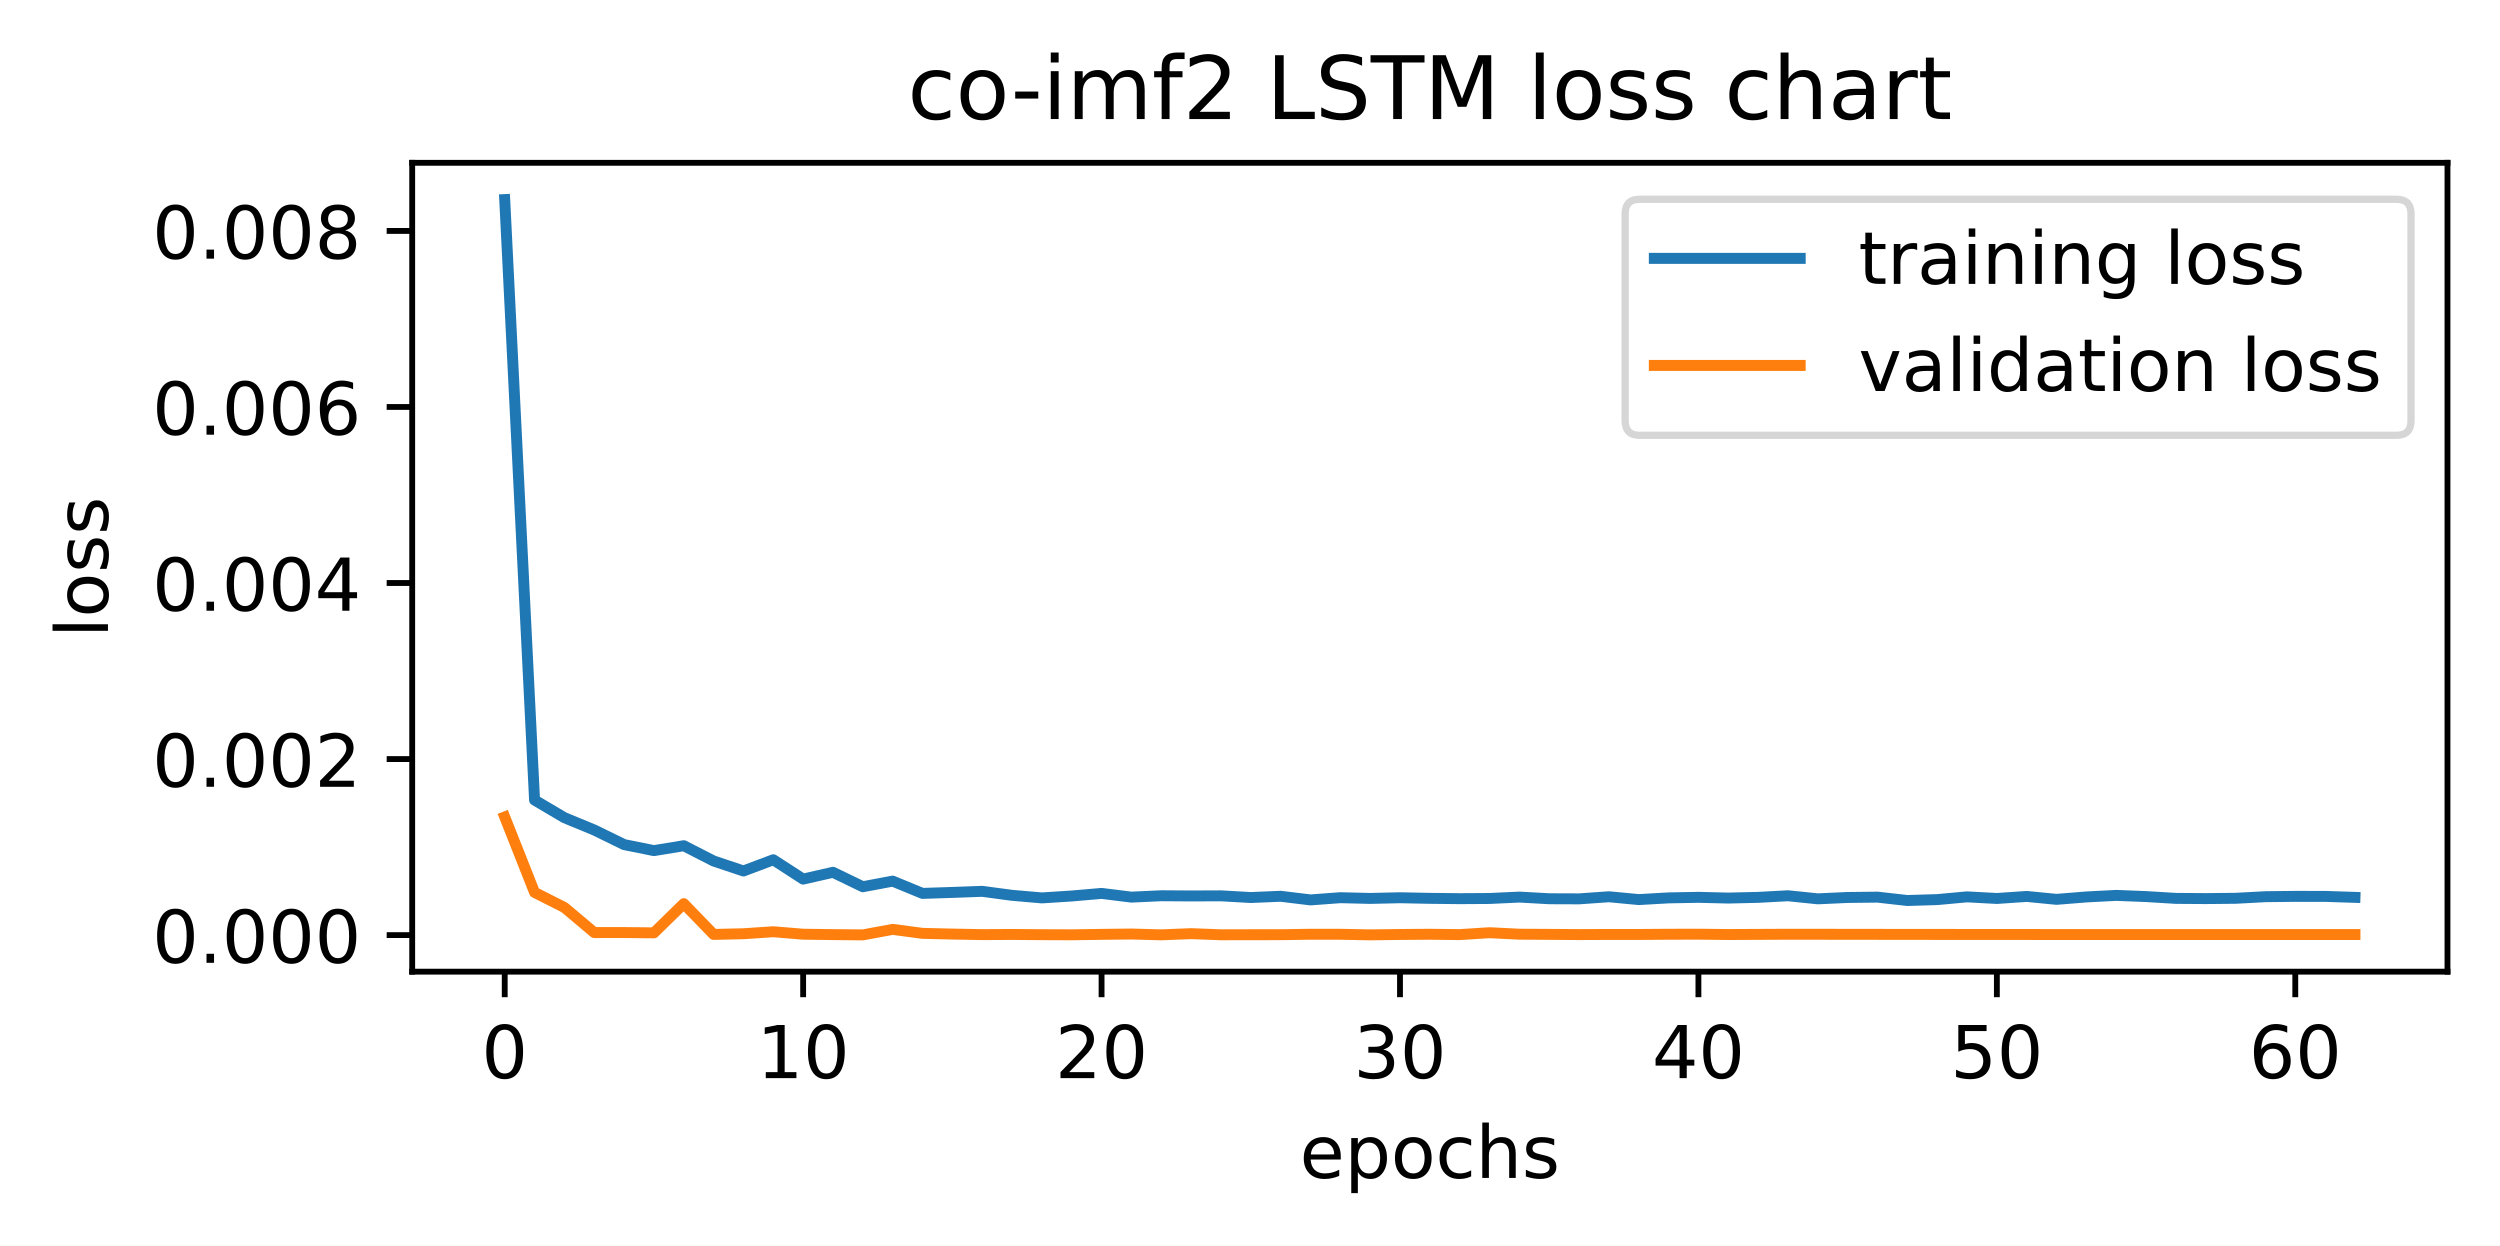
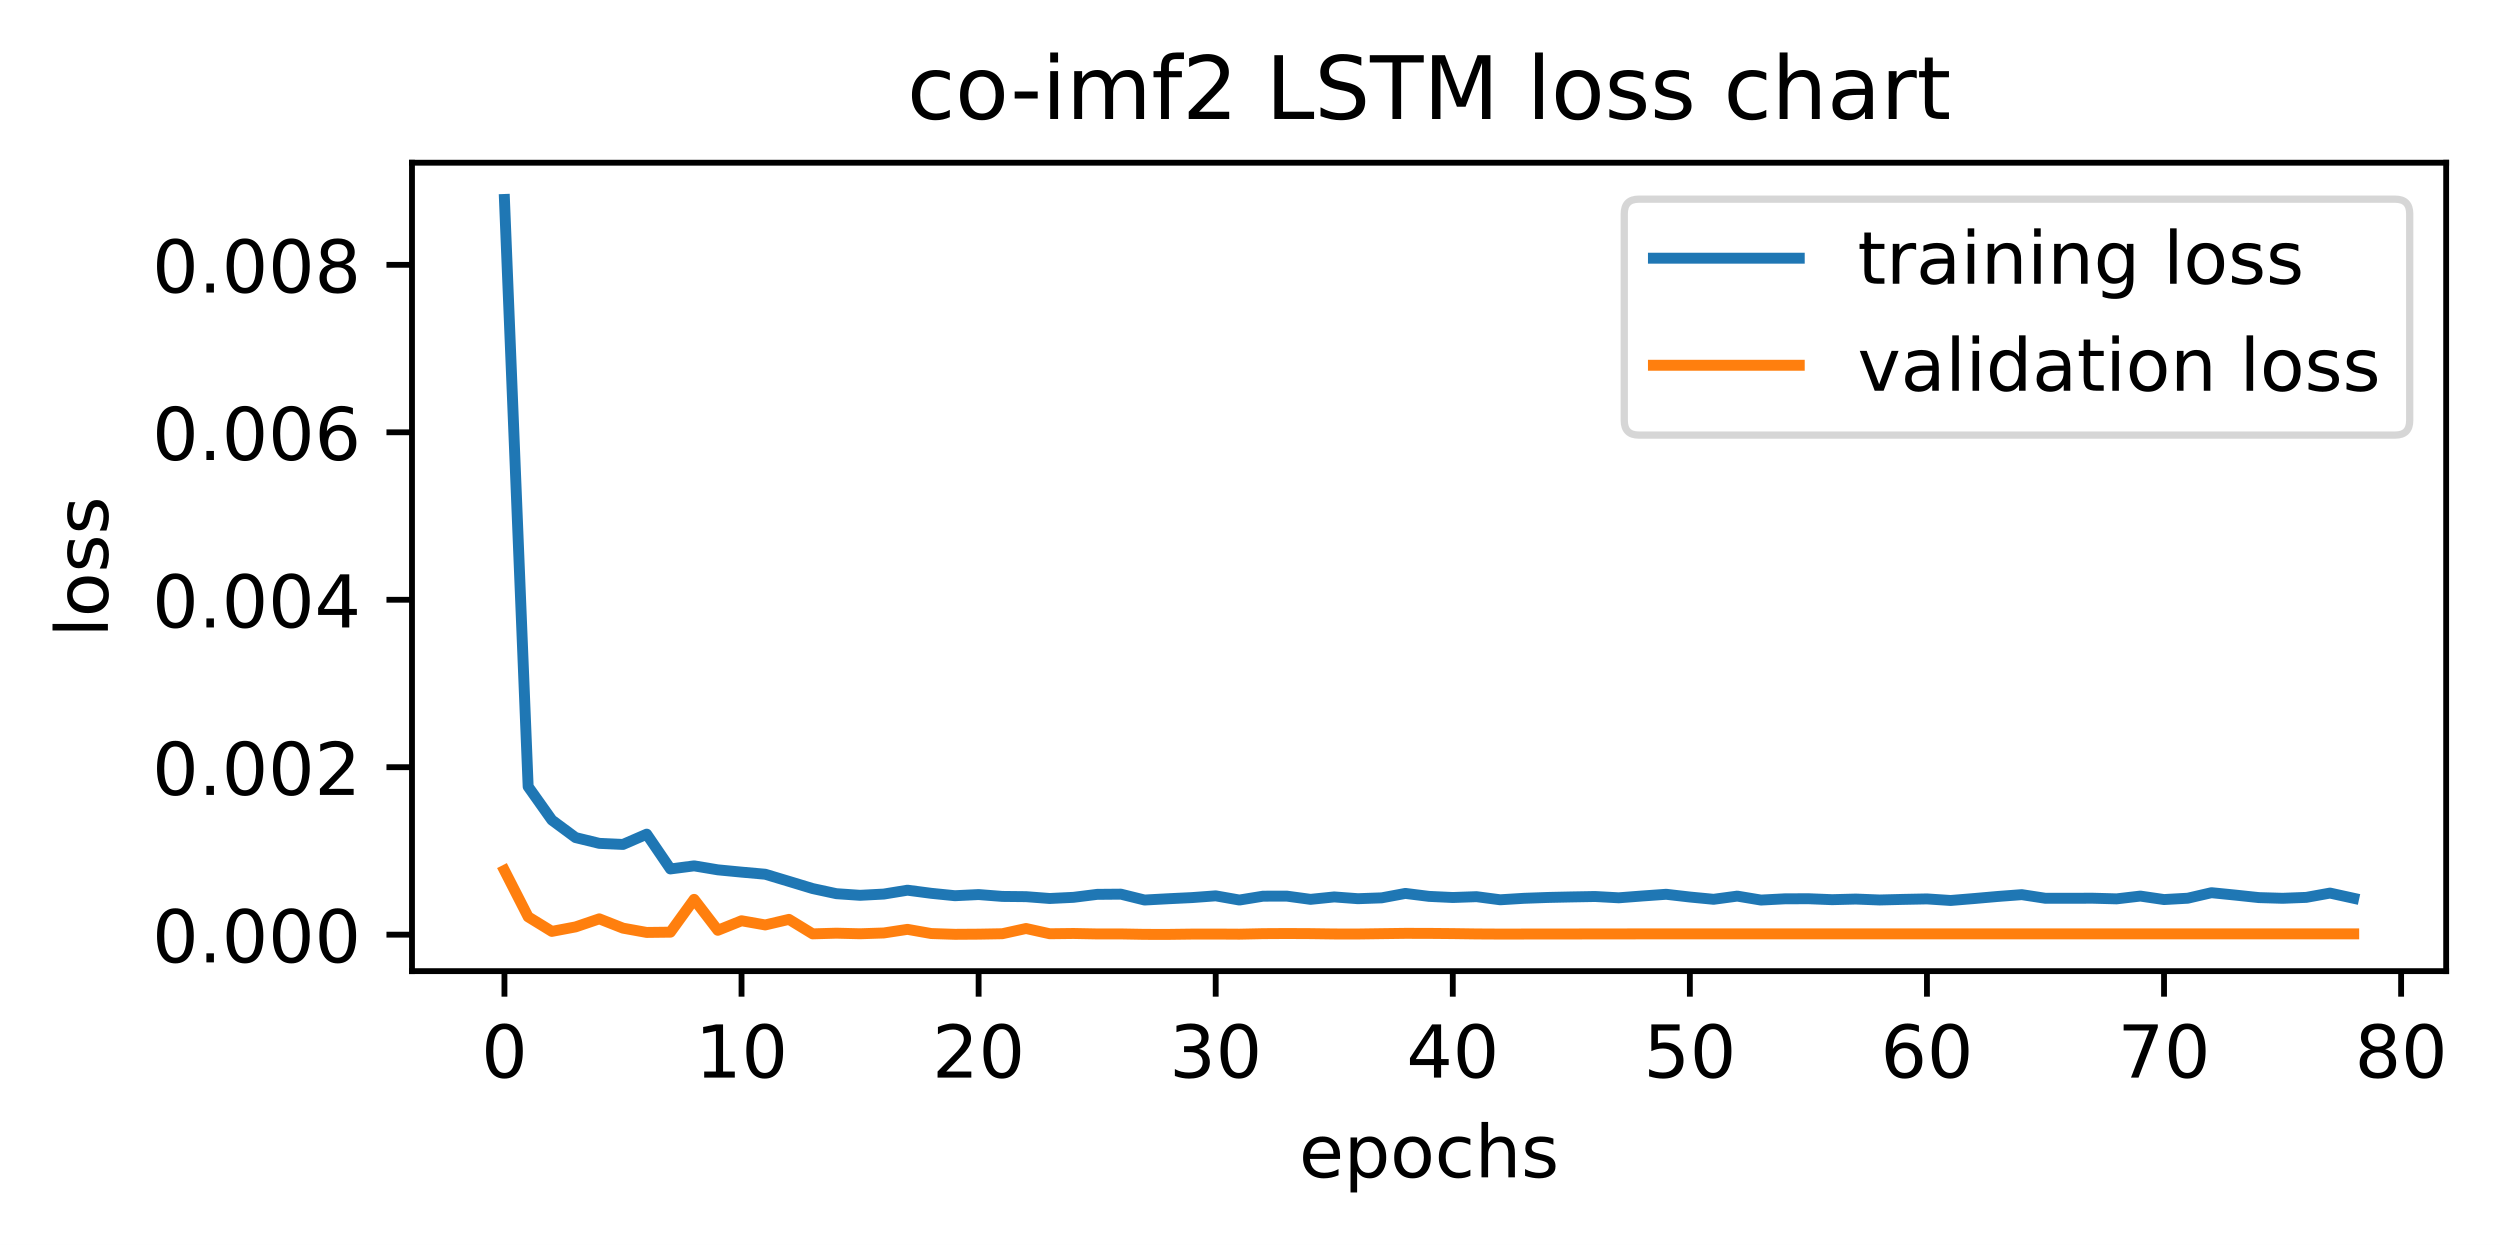
- <svg xmlns="http://www.w3.org/2000/svg" xmlns:xlink="http://www.w3.org/1999/xlink" width="342.706pt" height="170.754pt" viewBox="0 0 342.706 170.754" version="1.1">
+ <svg xmlns="http://www.w3.org/2000/svg" xmlns:xlink="http://www.w3.org/1999/xlink" width="342.89pt" height="170.754pt" viewBox="0 0 342.89 170.754" version="1.1">
  <defs>
    <style type="text/css">*{stroke-linejoin: round; stroke-linecap: butt}</style>
  </defs>
  <g id="figure_1">
    <g id="patch_1">
-       <path d="M -0 170.754  L 342.706 170.754  L 342.706 0  L -0 0  z " style="fill: #ffffff" />
+       <path d="M -0 170.754  L 342.89 170.754  L 342.89 0  L -0 0  z " style="fill: #ffffff" />
    </g>
    <g id="axes_1">
      <g id="patch_2">
        <path d="M 56.506 133.198  L 335.506 133.198  L 335.506 22.318  L 56.506 22.318  z " style="fill: #ffffff" />
      </g>
      <g id="matplotlib.axis_1">
        <g id="xtick_1">
          <g id="line2d_1">
            <defs>
-               <path id="mf4fc5c7295" d="M 0 0  L 0 3.5  " style="stroke: #000000; stroke-width: 0.8" />
-             </defs>
-             <g>
-               <use xlink:href="#mf4fc5c7295" x="69.188" y="133.198" style="stroke: #000000; stroke-width: 0.8" />
+               <path id="m6229f52187" d="M 0 0  L 0 3.5  " style="stroke: #000000; stroke-width: 0.8" />
+             </defs>
+             <g>
+               <use xlink:href="#m6229f52187" x="69.188" y="133.198" style="stroke: #000000; stroke-width: 0.8" />
            </g>
          </g>
          <g id="text_1">
            <g transform="translate(66.00682 147.7966) scale(0.1 -0.1)">
              <defs>
                <path id="DejaVuSans-30" d="M 2034 4250  Q 1547 4250 1301 3770  Q 1056 3291 1056 2328  Q 1056 1369 1301 889  Q 1547 409 2034 409  Q 2525 409 2770 889  Q 3016 1369 3016 2328  Q 3016 3291 2770 3770  Q 2525 4250 2034 4250  z M 2034 4750  Q 2819 4750 3233 4129  Q 3647 3509 3647 2328  Q 3647 1150 3233 529  Q 2819 -91 2034 -91  Q 1250 -91 836 529  Q 422 1150 422 2328  Q 422 3509 836 4129  Q 1250 4750 2034 4750  z " transform="scale(0.015625)" />
              </defs>
              <use xlink:href="#DejaVuSans-30" />
            </g>
          </g>
        </g>
        <g id="xtick_2">
          <g id="line2d_2">
            <g>
-               <use xlink:href="#mf4fc5c7295" x="110.097" y="133.198" style="stroke: #000000; stroke-width: 0.8" />
+               <use xlink:href="#m6229f52187" x="101.706" y="133.198" style="stroke: #000000; stroke-width: 0.8" />
            </g>
          </g>
          <g id="text_2">
-             <g transform="translate(103.7347 147.7966) scale(0.1 -0.1)">
+             <g transform="translate(95.34305 147.7966) scale(0.1 -0.1)">
              <defs>
                <path id="DejaVuSans-31" d="M 794 531  L 1825 531  L 1825 4091  L 703 3866  L 703 4441  L 1819 4666  L 2450 4666  L 2450 531  L 3481 531  L 3481 0  L 794 0  L 794 531  z " transform="scale(0.015625)" />
              </defs>
              <use xlink:href="#DejaVuSans-31" />
              <use xlink:href="#DejaVuSans-30" x="63.623" />
            </g>
          </g>
        </g>
        <g id="xtick_3">
          <g id="line2d_3">
            <g>
-               <use xlink:href="#mf4fc5c7295" x="151.006" y="133.198" style="stroke: #000000; stroke-width: 0.8" />
+               <use xlink:href="#m6229f52187" x="134.223" y="133.198" style="stroke: #000000; stroke-width: 0.8" />
            </g>
          </g>
          <g id="text_3">
-             <g transform="translate(144.6438 147.7966) scale(0.1 -0.1)">
+             <g transform="translate(127.8605 147.7966) scale(0.1 -0.1)">
              <defs>
                <path id="DejaVuSans-32" d="M 1228 531  L 3431 531  L 3431 0  L 469 0  L 469 531  Q 828 903 1448 1529  Q 2069 2156 2228 2338  Q 2531 2678 2651 2914  Q 2772 3150 2772 3378  Q 2772 3750 2511 3984  Q 2250 4219 1831 4219  Q 1534 4219 1204 4116  Q 875 4013 500 3803  L 500 4441  Q 881 4594 1212 4672  Q 1544 4750 1819 4750  Q 2544 4750 2975 4387  Q 3406 4025 3406 3419  Q 3406 3131 3298 2873  Q 3191 2616 2906 2266  Q 2828 2175 2409 1742  Q 1991 1309 1228 531  z " transform="scale(0.015625)" />
              </defs>
              <use xlink:href="#DejaVuSans-32" />
              <use xlink:href="#DejaVuSans-30" x="63.623" />
            </g>
          </g>
        </g>
        <g id="xtick_4">
          <g id="line2d_4">
            <g>
-               <use xlink:href="#mf4fc5c7295" x="191.915" y="133.198" style="stroke: #000000; stroke-width: 0.8" />
+               <use xlink:href="#m6229f52187" x="166.741" y="133.198" style="stroke: #000000; stroke-width: 0.8" />
            </g>
          </g>
          <g id="text_4">
-             <g transform="translate(185.5528 147.7966) scale(0.1 -0.1)">
+             <g transform="translate(160.378 147.7966) scale(0.1 -0.1)">
              <defs>
                <path id="DejaVuSans-33" d="M 2597 2516  Q 3050 2419 3304 2112  Q 3559 1806 3559 1356  Q 3559 666 3084 287  Q 2609 -91 1734 -91  Q 1441 -91 1130 -33  Q 819 25 488 141  L 488 750  Q 750 597 1062 519  Q 1375 441 1716 441  Q 2309 441 2620 675  Q 2931 909 2931 1356  Q 2931 1769 2642 2001  Q 2353 2234 1838 2234  L 1294 2234  L 1294 2753  L 1863 2753  Q 2328 2753 2575 2939  Q 2822 3125 2822 3475  Q 2822 3834 2567 4026  Q 2313 4219 1838 4219  Q 1578 4219 1281 4162  Q 984 4106 628 3988  L 628 4550  Q 988 4650 1302 4700  Q 1616 4750 1894 4750  Q 2613 4750 3031 4423  Q 3450 4097 3450 3541  Q 3450 3153 3228 2886  Q 3006 2619 2597 2516  z " transform="scale(0.015625)" />
              </defs>
              <use xlink:href="#DejaVuSans-33" />
              <use xlink:href="#DejaVuSans-30" x="63.623" />
            </g>
          </g>
        </g>
        <g id="xtick_5">
          <g id="line2d_5">
            <g>
-               <use xlink:href="#mf4fc5c7295" x="232.824" y="133.198" style="stroke: #000000; stroke-width: 0.8" />
+               <use xlink:href="#m6229f52187" x="199.258" y="133.198" style="stroke: #000000; stroke-width: 0.8" />
            </g>
          </g>
          <g id="text_5">
-             <g transform="translate(226.4619 147.7966) scale(0.1 -0.1)">
+             <g transform="translate(192.8955 147.7966) scale(0.1 -0.1)">
              <defs>
                <path id="DejaVuSans-34" d="M 2419 4116  L 825 1625  L 2419 1625  L 2419 4116  z M 2253 4666  L 3047 4666  L 3047 1625  L 3713 1625  L 3713 1100  L 3047 1100  L 3047 0  L 2419 0  L 2419 1100  L 313 1100  L 313 1709  L 2253 4666  z " transform="scale(0.015625)" />
              </defs>
              <use xlink:href="#DejaVuSans-34" />
              <use xlink:href="#DejaVuSans-30" x="63.623" />
            </g>
          </g>
        </g>
        <g id="xtick_6">
          <g id="line2d_6">
            <g>
-               <use xlink:href="#mf4fc5c7295" x="273.734" y="133.198" style="stroke: #000000; stroke-width: 0.8" />
+               <use xlink:href="#m6229f52187" x="231.775" y="133.198" style="stroke: #000000; stroke-width: 0.8" />
            </g>
          </g>
          <g id="text_6">
-             <g transform="translate(267.371 147.7966) scale(0.1 -0.1)">
+             <g transform="translate(225.413 147.7966) scale(0.1 -0.1)">
              <defs>
                <path id="DejaVuSans-35" d="M 691 4666  L 3169 4666  L 3169 4134  L 1269 4134  L 1269 2991  Q 1406 3038 1543 3061  Q 1681 3084 1819 3084  Q 2600 3084 3056 2656  Q 3513 2228 3513 1497  Q 3513 744 3044 326  Q 2575 -91 1722 -91  Q 1428 -91 1123 -41  Q 819 9 494 109  L 494 744  Q 775 591 1075 516  Q 1375 441 1709 441  Q 2250 441 2565 725  Q 2881 1009 2881 1497  Q 2881 1984 2565 2268  Q 2250 2553 1709 2553  Q 1456 2553 1204 2497  Q 953 2441 691 2322  L 691 4666  z " transform="scale(0.015625)" />
              </defs>
              <use xlink:href="#DejaVuSans-35" />
              <use xlink:href="#DejaVuSans-30" x="63.623" />
            </g>
          </g>
        </g>
        <g id="xtick_7">
          <g id="line2d_7">
            <g>
-               <use xlink:href="#mf4fc5c7295" x="314.643" y="133.198" style="stroke: #000000; stroke-width: 0.8" />
+               <use xlink:href="#m6229f52187" x="264.293" y="133.198" style="stroke: #000000; stroke-width: 0.8" />
            </g>
          </g>
          <g id="text_7">
-             <g transform="translate(308.2801 147.7966) scale(0.1 -0.1)">
+             <g transform="translate(257.9305 147.7966) scale(0.1 -0.1)">
              <defs>
                <path id="DejaVuSans-36" d="M 2113 2584  Q 1688 2584 1439 2293  Q 1191 2003 1191 1497  Q 1191 994 1439 701  Q 1688 409 2113 409  Q 2538 409 2786 701  Q 3034 994 3034 1497  Q 3034 2003 2786 2293  Q 2538 2584 2113 2584  z M 3366 4563  L 3366 3988  Q 3128 4100 2886 4159  Q 2644 4219 2406 4219  Q 1781 4219 1451 3797  Q 1122 3375 1075 2522  Q 1259 2794 1537 2939  Q 1816 3084 2150 3084  Q 2853 3084 3261 2657  Q 3669 2231 3669 1497  Q 3669 778 3244 343  Q 2819 -91 2113 -91  Q 1303 -91 875 529  Q 447 1150 447 2328  Q 447 3434 972 4092  Q 1497 4750 2381 4750  Q 2619 4750 2861 4703  Q 3103 4656 3366 4563  z " transform="scale(0.015625)" />
              </defs>
              <use xlink:href="#DejaVuSans-36" />
              <use xlink:href="#DejaVuSans-30" x="63.623" />
            </g>
          </g>
        </g>
-         <g id="text_8">
+         <g id="xtick_8">
+           <g id="line2d_8">
+             <g>
+               <use xlink:href="#m6229f52187" x="296.81" y="133.198" style="stroke: #000000; stroke-width: 0.8" />
+             </g>
+           </g>
+           <g id="text_8">
+             <g transform="translate(290.4479 147.7966) scale(0.1 -0.1)">
+               <defs>
+                 <path id="DejaVuSans-37" d="M 525 4666  L 3525 4666  L 3525 4397  L 1831 0  L 1172 0  L 2766 4134  L 525 4134  L 525 4666  z " transform="scale(0.015625)" />
+               </defs>
+               <use xlink:href="#DejaVuSans-37" />
+               <use xlink:href="#DejaVuSans-30" x="63.623" />
+             </g>
+           </g>
+         </g>
+         <g id="xtick_9">
+           <g id="line2d_9">
+             <g>
+               <use xlink:href="#m6229f52187" x="329.328" y="133.198" style="stroke: #000000; stroke-width: 0.8" />
+             </g>
+           </g>
+           <g id="text_9">
+             <g transform="translate(322.9654 147.7966) scale(0.1 -0.1)">
+               <defs>
+                 <path id="DejaVuSans-38" d="M 2034 2216  Q 1584 2216 1326 1975  Q 1069 1734 1069 1313  Q 1069 891 1326 650  Q 1584 409 2034 409  Q 2484 409 2743 651  Q 3003 894 3003 1313  Q 3003 1734 2745 1975  Q 2488 2216 2034 2216  z M 1403 2484  Q 997 2584 770 2862  Q 544 3141 544 3541  Q 544 4100 942 4425  Q 1341 4750 2034 4750  Q 2731 4750 3128 4425  Q 3525 4100 3525 3541  Q 3525 3141 3298 2862  Q 3072 2584 2669 2484  Q 3125 2378 3379 2068  Q 3634 1759 3634 1313  Q 3634 634 3220 271  Q 2806 -91 2034 -91  Q 1263 -91 848 271  Q 434 634 434 1313  Q 434 1759 690 2068  Q 947 2378 1403 2484  z M 1172 3481  Q 1172 3119 1398 2916  Q 1625 2713 2034 2713  Q 2441 2713 2670 2916  Q 2900 3119 2900 3481  Q 2900 3844 2670 4047  Q 2441 4250 2034 4250  Q 1625 4250 1398 4047  Q 1172 3844 1172 3481  z " transform="scale(0.015625)" />
+               </defs>
+               <use xlink:href="#DejaVuSans-38" />
+               <use xlink:href="#DejaVuSans-30" x="63.623" />
+             </g>
+           </g>
+         </g>
+         <g id="text_10">
          <g transform="translate(178.1734 161.4747) scale(0.1 -0.1)">
            <defs>
              <path id="DejaVuSans-65" d="M 3597 1894  L 3597 1613  L 953 1613  Q 991 1019 1311 708  Q 1631 397 2203 397  Q 2534 397 2845 478  Q 3156 559 3463 722  L 3463 178  Q 3153 47 2828 -22  Q 2503 -91 2169 -91  Q 1331 -91 842 396  Q 353 884 353 1716  Q 353 2575 817 3079  Q 1281 3584 2069 3584  Q 2775 3584 3186 3129  Q 3597 2675 3597 1894  z M 3022 2063  Q 3016 2534 2758 2815  Q 2500 3097 2075 3097  Q 1594 3097 1305 2825  Q 1016 2553 972 2059  L 3022 2063  z " transform="scale(0.015625)" />
              <path id="DejaVuSans-70" d="M 1159 525  L 1159 -1331  L 581 -1331  L 581 3500  L 1159 3500  L 1159 2969  Q 1341 3281 1617 3432  Q 1894 3584 2278 3584  Q 2916 3584 3314 3078  Q 3713 2572 3713 1747  Q 3713 922 3314 415  Q 2916 -91 2278 -91  Q 1894 -91 1617 61  Q 1341 213 1159 525  z M 3116 1747  Q 3116 2381 2855 2742  Q 2594 3103 2138 3103  Q 1681 3103 1420 2742  Q 1159 2381 1159 1747  Q 1159 1113 1420 752  Q 1681 391 2138 391  Q 2594 391 2855 752  Q 3116 1113 3116 1747  z " transform="scale(0.015625)" />
              <path id="DejaVuSans-6f" d="M 1959 3097  Q 1497 3097 1228 2736  Q 959 2375 959 1747  Q 959 1119 1226 758  Q 1494 397 1959 397  Q 2419 397 2687 759  Q 2956 1122 2956 1747  Q 2956 2369 2687 2733  Q 2419 3097 1959 3097  z M 1959 3584  Q 2709 3584 3137 3096  Q 3566 2609 3566 1747  Q 3566 888 3137 398  Q 2709 -91 1959 -91  Q 1206 -91 779 398  Q 353 888 353 1747  Q 353 2609 779 3096  Q 1206 3584 1959 3584  z " transform="scale(0.015625)" />
              <path id="DejaVuSans-63" d="M 3122 3366  L 3122 2828  Q 2878 2963 2633 3030  Q 2388 3097 2138 3097  Q 1578 3097 1268 2742  Q 959 2388 959 1747  Q 959 1106 1268 751  Q 1578 397 2138 397  Q 2388 397 2633 464  Q 2878 531 3122 666  L 3122 134  Q 2881 22 2623 -34  Q 2366 -91 2075 -91  Q 1284 -91 818 406  Q 353 903 353 1747  Q 353 2603 823 3093  Q 1294 3584 2113 3584  Q 2378 3584 2631 3529  Q 2884 3475 3122 3366  z " transform="scale(0.015625)" />
              <path id="DejaVuSans-68" d="M 3513 2113  L 3513 0  L 2938 0  L 2938 2094  Q 2938 2591 2744 2837  Q 2550 3084 2163 3084  Q 1697 3084 1428 2787  Q 1159 2491 1159 1978  L 1159 0  L 581 0  L 581 4863  L 1159 4863  L 1159 2956  Q 1366 3272 1645 3428  Q 1925 3584 2291 3584  Q 2894 3584 3203 3211  Q 3513 2838 3513 2113  z " transform="scale(0.015625)" />
              <path id="DejaVuSans-73" d="M 2834 3397  L 2834 2853  Q 2591 2978 2328 3040  Q 2066 3103 1784 3103  Q 1356 3103 1142 2972  Q 928 2841 928 2578  Q 928 2378 1081 2264  Q 1234 2150 1697 2047  L 1894 2003  Q 2506 1872 2764 1633  Q 3022 1394 3022 966  Q 3022 478 2636 193  Q 2250 -91 1575 -91  Q 1294 -91 989 -36  Q 684 19 347 128  L 347 722  Q 666 556 975 473  Q 1284 391 1588 391  Q 1994 391 2212 530  Q 2431 669 2431 922  Q 2431 1156 2273 1281  Q 2116 1406 1581 1522  L 1381 1569  Q 847 1681 609 1914  Q 372 2147 372 2553  Q 372 3047 722 3315  Q 1072 3584 1716 3584  Q 2034 3584 2315 3537  Q 2597 3491 2834 3397  z " transform="scale(0.015625)" />
            </defs>
            <use xlink:href="#DejaVuSans-65" />
            <use xlink:href="#DejaVuSans-70" x="61.523" />
            <use xlink:href="#DejaVuSans-6f" x="125" />
            <use xlink:href="#DejaVuSans-63" x="186.182" />
            <use xlink:href="#DejaVuSans-68" x="241.162" />
            <use xlink:href="#DejaVuSans-73" x="304.541" />
          </g>
        </g>
      </g>
      <g id="matplotlib.axis_2">
        <g id="ytick_1">
-           <g id="line2d_8">
-             <defs>
-               <path id="m7999782761" d="M 0 0  L -3.5 0  " style="stroke: #000000; stroke-width: 0.8" />
-             </defs>
-             <g>
-               <use xlink:href="#m7999782761" x="56.506" y="128.185" style="stroke: #000000; stroke-width: 0.8" />
-             </g>
-           </g>
-           <g id="text_9">
-             <g transform="translate(20.87813 131.9844) scale(0.1 -0.1)">
+           <g id="line2d_10">
+             <defs>
+               <path id="mef731450a2" d="M 0 0  L -3.5 0  " style="stroke: #000000; stroke-width: 0.8" />
+             </defs>
+             <g>
+               <use xlink:href="#mef731450a2" x="56.506" y="128.196" style="stroke: #000000; stroke-width: 0.8" />
+             </g>
+           </g>
+           <g id="text_11">
+             <g transform="translate(20.87813 131.9953) scale(0.1 -0.1)">
              <defs>
                <path id="DejaVuSans-2e" d="M 684 794  L 1344 794  L 1344 0  L 684 0  L 684 794  z " transform="scale(0.015625)" />
              </defs>
              <use xlink:href="#DejaVuSans-30" />
              <use xlink:href="#DejaVuSans-2e" x="63.623" />
              <use xlink:href="#DejaVuSans-30" x="95.41" />
              <use xlink:href="#DejaVuSans-30" x="159.033" />
              <use xlink:href="#DejaVuSans-30" x="222.656" />
            </g>
          </g>
        </g>
        <g id="ytick_2">
-           <g id="line2d_9">
-             <g>
-               <use xlink:href="#m7999782761" x="56.506" y="104.053" style="stroke: #000000; stroke-width: 0.8" />
-             </g>
-           </g>
-           <g id="text_10">
-             <g transform="translate(20.87813 107.8524) scale(0.1 -0.1)">
+           <g id="line2d_11">
+             <g>
+               <use xlink:href="#mef731450a2" x="56.506" y="105.228" style="stroke: #000000; stroke-width: 0.8" />
+             </g>
+           </g>
+           <g id="text_12">
+             <g transform="translate(20.87813 109.0275) scale(0.1 -0.1)">
              <use xlink:href="#DejaVuSans-30" />
              <use xlink:href="#DejaVuSans-2e" x="63.623" />
              <use xlink:href="#DejaVuSans-30" x="95.41" />
              <use xlink:href="#DejaVuSans-30" x="159.033" />
              <use xlink:href="#DejaVuSans-32" x="222.656" />
            </g>
          </g>
        </g>
        <g id="ytick_3">
-           <g id="line2d_10">
-             <g>
-               <use xlink:href="#m7999782761" x="56.506" y="79.921" style="stroke: #000000; stroke-width: 0.8" />
-             </g>
-           </g>
-           <g id="text_11">
-             <g transform="translate(20.87813 83.72047) scale(0.1 -0.1)">
+           <g id="line2d_12">
+             <g>
+               <use xlink:href="#mef731450a2" x="56.506" y="82.26" style="stroke: #000000; stroke-width: 0.8" />
+             </g>
+           </g>
+           <g id="text_13">
+             <g transform="translate(20.87813 86.05972) scale(0.1 -0.1)">
              <use xlink:href="#DejaVuSans-30" />
              <use xlink:href="#DejaVuSans-2e" x="63.623" />
              <use xlink:href="#DejaVuSans-30" x="95.41" />
              <use xlink:href="#DejaVuSans-30" x="159.033" />
              <use xlink:href="#DejaVuSans-34" x="222.656" />
            </g>
          </g>
        </g>
        <g id="ytick_4">
-           <g id="line2d_11">
-             <g>
-               <use xlink:href="#m7999782761" x="56.506" y="55.789" style="stroke: #000000; stroke-width: 0.8" />
-             </g>
-           </g>
-           <g id="text_12">
-             <g transform="translate(20.87813 59.58849) scale(0.1 -0.1)">
+           <g id="line2d_13">
+             <g>
+               <use xlink:href="#mef731450a2" x="56.506" y="59.293" style="stroke: #000000; stroke-width: 0.8" />
+             </g>
+           </g>
+           <g id="text_14">
+             <g transform="translate(20.87813 63.09194) scale(0.1 -0.1)">
              <use xlink:href="#DejaVuSans-30" />
              <use xlink:href="#DejaVuSans-2e" x="63.623" />
              <use xlink:href="#DejaVuSans-30" x="95.41" />
              <use xlink:href="#DejaVuSans-30" x="159.033" />
              <use xlink:href="#DejaVuSans-36" x="222.656" />
            </g>
          </g>
        </g>
        <g id="ytick_5">
-           <g id="line2d_12">
-             <g>
-               <use xlink:href="#m7999782761" x="56.506" y="31.657" style="stroke: #000000; stroke-width: 0.8" />
-             </g>
-           </g>
-           <g id="text_13">
-             <g transform="translate(20.87813 35.45651) scale(0.1 -0.1)">
-               <defs>
-                 <path id="DejaVuSans-38" d="M 2034 2216  Q 1584 2216 1326 1975  Q 1069 1734 1069 1313  Q 1069 891 1326 650  Q 1584 409 2034 409  Q 2484 409 2743 651  Q 3003 894 3003 1313  Q 3003 1734 2745 1975  Q 2488 2216 2034 2216  z M 1403 2484  Q 997 2584 770 2862  Q 544 3141 544 3541  Q 544 4100 942 4425  Q 1341 4750 2034 4750  Q 2731 4750 3128 4425  Q 3525 4100 3525 3541  Q 3525 3141 3298 2862  Q 3072 2584 2669 2484  Q 3125 2378 3379 2068  Q 3634 1759 3634 1313  Q 3634 634 3220 271  Q 2806 -91 2034 -91  Q 1263 -91 848 271  Q 434 634 434 1313  Q 434 1759 690 2068  Q 947 2378 1403 2484  z M 1172 3481  Q 1172 3119 1398 2916  Q 1625 2713 2034 2713  Q 2441 2713 2670 2916  Q 2900 3119 2900 3481  Q 2900 3844 2670 4047  Q 2441 4250 2034 4250  Q 1625 4250 1398 4047  Q 1172 3844 1172 3481  z " transform="scale(0.015625)" />
-               </defs>
+           <g id="line2d_14">
+             <g>
+               <use xlink:href="#mef731450a2" x="56.506" y="36.325" style="stroke: #000000; stroke-width: 0.8" />
+             </g>
+           </g>
+           <g id="text_15">
+             <g transform="translate(20.87813 40.12416) scale(0.1 -0.1)">
              <use xlink:href="#DejaVuSans-30" />
              <use xlink:href="#DejaVuSans-2e" x="63.623" />
              <use xlink:href="#DejaVuSans-30" x="95.41" />
              <use xlink:href="#DejaVuSans-30" x="159.033" />
              <use xlink:href="#DejaVuSans-38" x="222.656" />
            </g>
          </g>
        </g>
-         <g id="text_14">
+         <g id="text_16">
          <g transform="translate(14.79844 87.41594) rotate(-90) scale(0.1 -0.1)">
            <defs>
              <path id="DejaVuSans-6c" d="M 603 4863  L 1178 4863  L 1178 0  L 603 0  L 603 4863  z " transform="scale(0.015625)" />
            </defs>
            <use xlink:href="#DejaVuSans-6c" />
            <use xlink:href="#DejaVuSans-6f" x="27.783" />
            <use xlink:href="#DejaVuSans-73" x="88.965" />
            <use xlink:href="#DejaVuSans-73" x="141.064" />
          </g>
        </g>
      </g>
-       <g id="line2d_13">
-         <path d="M 69.188 27.358  L 73.279 109.673  L 77.37 112.092  L 81.461 113.778  L 85.552 115.779  L 89.643 116.604  L 93.734 115.933  L 97.824 118.027  L 101.915 119.396  L 106.006 117.858  L 110.097 120.509  L 114.188 119.576  L 118.279 121.556  L 122.37 120.786  L 126.461 122.469  L 130.552 122.336  L 134.643 122.186  L 138.734 122.733  L 142.824 123.087  L 146.915 122.825  L 151.006 122.471  L 155.097 122.98  L 159.188 122.791  L 163.279 122.819  L 167.37 122.803  L 171.461 123.036  L 175.552 122.864  L 179.643 123.362  L 183.734 123.058  L 187.824 123.158  L 191.915 123.065  L 196.006 123.147  L 200.097 123.191  L 204.188 123.166  L 208.279 122.974  L 212.37 123.202  L 216.461 123.217  L 220.552 122.93  L 224.643 123.317  L 228.734 123.084  L 232.824 123.008  L 236.915 123.109  L 241.006 123.013  L 245.097 122.792  L 249.188 123.214  L 253.279 123.027  L 257.37 122.981  L 261.461 123.443  L 265.552 123.319  L 269.643 122.944  L 273.734 123.164  L 277.824 122.886  L 281.915 123.285  L 286.006 122.956  L 290.097 122.743  L 294.188 122.904  L 298.279 123.153  L 302.37 123.181  L 306.461 123.14  L 310.552 122.921  L 314.643 122.875  L 318.734 122.88  L 322.824 123.014  " clip-path="url(#p391f44d0d9)" style="fill: none; stroke: #1f77b4; stroke-width: 1.5; stroke-linecap: square" />
-       </g>
-       <g id="line2d_14">
-         <path d="M 69.188 111.992  L 73.279 122.331  L 77.37 124.399  L 81.461 127.838  L 85.552 127.837  L 89.643 127.877  L 93.734 123.877  L 97.824 128.093  L 101.915 127.999  L 106.006 127.726  L 110.097 128.064  L 114.188 128.118  L 118.279 128.158  L 122.37 127.402  L 126.461 127.947  L 130.552 128.044  L 134.643 128.119  L 138.734 128.097  L 142.824 128.128  L 146.915 128.144  L 151.006 128.085  L 155.097 128.038  L 159.188 128.15  L 163.279 127.987  L 167.37 128.142  L 171.461 128.131  L 175.552 128.13  L 179.643 128.07  L 183.734 128.074  L 187.824 128.152  L 191.915 128.101  L 196.006 128.071  L 200.097 128.118  L 204.188 127.858  L 208.279 128.063  L 212.37 128.086  L 216.461 128.115  L 220.552 128.097  L 224.643 128.1  L 228.734 128.07  L 232.824 128.061  L 236.915 128.107  L 241.006 128.088  L 245.097 128.07  L 249.188 128.074  L 253.279 128.079  L 257.37 128.084  L 261.461 128.092  L 265.552 128.094  L 269.643 128.096  L 273.734 128.099  L 277.824 128.102  L 281.915 128.107  L 286.006 128.106  L 290.097 128.106  L 294.188 128.106  L 298.279 128.106  L 302.37 128.106  L 306.461 128.106  L 310.552 128.106  L 314.643 128.106  L 318.734 128.106  L 322.824 128.106  " clip-path="url(#p391f44d0d9)" style="fill: none; stroke: #ff7f0e; stroke-width: 1.5; stroke-linecap: square" />
+       <g id="line2d_15">
+         <path d="M 69.188 27.358  L 72.44 107.891  L 75.692 112.476  L 78.943 114.879  L 82.195 115.671  L 85.447 115.82  L 88.699 114.41  L 91.95 119.179  L 95.202 118.758  L 98.454 119.303  L 101.706 119.617  L 104.957 119.907  L 108.209 120.886  L 111.461 121.872  L 114.713 122.574  L 117.964 122.797  L 121.216 122.627  L 124.468 122.095  L 127.72 122.523  L 130.971 122.852  L 134.223 122.694  L 137.475 122.949  L 140.727 122.983  L 143.978 123.233  L 147.23 123.075  L 150.482 122.667  L 153.734 122.639  L 156.985 123.444  L 160.237 123.268  L 163.489 123.11  L 166.741 122.87  L 169.992 123.445  L 173.244 122.916  L 176.496 122.909  L 179.748 123.351  L 182.999 123.02  L 186.251 123.262  L 189.503 123.145  L 192.755 122.537  L 196.006 122.945  L 199.258 123.098  L 202.51 122.984  L 205.761 123.41  L 209.013 123.209  L 212.265 123.092  L 215.517 123.02  L 218.768 122.961  L 222.02 123.139  L 225.272 122.888  L 228.524 122.656  L 231.775 123.032  L 235.027 123.344  L 238.279 122.907  L 241.531 123.45  L 244.782 123.279  L 248.034 123.265  L 251.286 123.396  L 254.538 123.31  L 257.789 123.439  L 261.041 123.357  L 264.293 123.291  L 267.545 123.506  L 270.796 123.238  L 274.048 122.952  L 277.3 122.706  L 280.552 123.206  L 283.803 123.202  L 287.055 123.196  L 290.307 123.284  L 293.559 122.903  L 296.81 123.379  L 300.062 123.196  L 303.314 122.439  L 306.566 122.764  L 309.817 123.111  L 313.069 123.207  L 316.321 123.081  L 319.573 122.491  L 322.824 123.206  " clip-path="url(#p31fe587e59)" style="fill: none; stroke: #1f77b4; stroke-width: 1.5; stroke-linecap: square" />
+       </g>
+       <g id="line2d_16">
+         <path d="M 69.188 119.386  L 72.44 125.748  L 75.692 127.746  L 78.943 127.131  L 82.195 126.023  L 85.447 127.302  L 88.699 127.891  L 91.95 127.852  L 95.202 123.354  L 98.454 127.594  L 101.706 126.288  L 104.957 126.862  L 108.209 126.097  L 111.461 128.084  L 114.713 127.991  L 117.964 128.072  L 121.216 127.963  L 124.468 127.466  L 127.72 128.04  L 130.971 128.147  L 134.223 128.125  L 137.475 128.065  L 140.727 127.349  L 143.978 128.071  L 147.23 128.032  L 150.482 128.095  L 153.734 128.093  L 156.985 128.153  L 160.237 128.158  L 163.489 128.115  L 166.741 128.109  L 169.992 128.128  L 173.244 128.057  L 176.496 128.038  L 179.748 128.054  L 182.999 128.099  L 186.251 128.103  L 189.503 128.057  L 192.755 128.015  L 196.006 128.021  L 199.258 128.049  L 202.51 128.095  L 205.761 128.113  L 209.013 128.108  L 212.265 128.104  L 215.517 128.101  L 218.768 128.096  L 222.02 128.091  L 225.272 128.089  L 228.524 128.088  L 231.775 128.084  L 235.027 128.087  L 238.279 128.082  L 241.531 128.082  L 244.782 128.082  L 248.034 128.082  L 251.286 128.082  L 254.538 128.082  L 257.789 128.082  L 261.041 128.082  L 264.293 128.082  L 267.545 128.083  L 270.796 128.083  L 274.048 128.083  L 277.3 128.083  L 280.552 128.082  L 283.803 128.083  L 287.055 128.083  L 290.307 128.082  L 293.559 128.082  L 296.81 128.082  L 300.062 128.082  L 303.314 128.082  L 306.566 128.082  L 309.817 128.082  L 313.069 128.082  L 316.321 128.082  L 319.573 128.082  L 322.824 128.082  " clip-path="url(#p31fe587e59)" style="fill: none; stroke: #ff7f0e; stroke-width: 1.5; stroke-linecap: square" />
      </g>
      <g id="patch_3">
        <path d="M 56.506 133.198  L 56.506 22.318  " style="fill: none; stroke: #000000; stroke-width: 0.8; stroke-linejoin: miter; stroke-linecap: square" />
      </g>
      <g id="patch_4">
        <path d="M 335.506 133.198  L 335.506 22.318  " style="fill: none; stroke: #000000; stroke-width: 0.8; stroke-linejoin: miter; stroke-linecap: square" />
      </g>
      <g id="patch_5">
        <path d="M 56.506 133.198  L 335.506 133.198  " style="fill: none; stroke: #000000; stroke-width: 0.8; stroke-linejoin: miter; stroke-linecap: square" />
      </g>
      <g id="patch_6">
        <path d="M 56.506 22.318  L 335.506 22.318  " style="fill: none; stroke: #000000; stroke-width: 0.8; stroke-linejoin: miter; stroke-linecap: square" />
      </g>
-       <g id="text_15">
+       <g id="text_17">
        <g transform="translate(124.4169 16.31812) scale(0.12 -0.12)">
          <defs>
            <path id="DejaVuSans-2d" d="M 313 2009  L 1997 2009  L 1997 1497  L 313 1497  L 313 2009  z " transform="scale(0.015625)" />
            <path id="DejaVuSans-69" d="M 603 3500  L 1178 3500  L 1178 0  L 603 0  L 603 3500  z M 603 4863  L 1178 4863  L 1178 4134  L 603 4134  L 603 4863  z " transform="scale(0.015625)" />
            <path id="DejaVuSans-6d" d="M 3328 2828  Q 3544 3216 3844 3400  Q 4144 3584 4550 3584  Q 5097 3584 5394 3201  Q 5691 2819 5691 2113  L 5691 0  L 5113 0  L 5113 2094  Q 5113 2597 4934 2840  Q 4756 3084 4391 3084  Q 3944 3084 3684 2787  Q 3425 2491 3425 1978  L 3425 0  L 2847 0  L 2847 2094  Q 2847 2600 2669 2842  Q 2491 3084 2119 3084  Q 1678 3084 1418 2786  Q 1159 2488 1159 1978  L 1159 0  L 581 0  L 581 3500  L 1159 3500  L 1159 2956  Q 1356 3278 1631 3431  Q 1906 3584 2284 3584  Q 2666 3584 2933 3390  Q 3200 3197 3328 2828  z " transform="scale(0.015625)" />
            <path id="DejaVuSans-66" d="M 2375 4863  L 2375 4384  L 1825 4384  Q 1516 4384 1395 4259  Q 1275 4134 1275 3809  L 1275 3500  L 2222 3500  L 2222 3053  L 1275 3053  L 1275 0  L 697 0  L 697 3053  L 147 3053  L 147 3500  L 697 3500  L 697 3744  Q 697 4328 969 4595  Q 1241 4863 1831 4863  L 2375 4863  z " transform="scale(0.015625)" />
            <path id="DejaVuSans-20" transform="scale(0.015625)" />
            <path id="DejaVuSans-4c" d="M 628 4666  L 1259 4666  L 1259 531  L 3531 531  L 3531 0  L 628 0  L 628 4666  z " transform="scale(0.015625)" />
            <path id="DejaVuSans-53" d="M 3425 4513  L 3425 3897  Q 3066 4069 2747 4153  Q 2428 4238 2131 4238  Q 1616 4238 1336 4038  Q 1056 3838 1056 3469  Q 1056 3159 1242 3001  Q 1428 2844 1947 2747  L 2328 2669  Q 3034 2534 3370 2195  Q 3706 1856 3706 1288  Q 3706 609 3251 259  Q 2797 -91 1919 -91  Q 1588 -91 1214 -16  Q 841 59 441 206  L 441 856  Q 825 641 1194 531  Q 1563 422 1919 422  Q 2459 422 2753 634  Q 3047 847 3047 1241  Q 3047 1584 2836 1778  Q 2625 1972 2144 2069  L 1759 2144  Q 1053 2284 737 2584  Q 422 2884 422 3419  Q 422 4038 858 4394  Q 1294 4750 2059 4750  Q 2388 4750 2728 4690  Q 3069 4631 3425 4513  z " transform="scale(0.015625)" />
            <path id="DejaVuSans-54" d="M -19 4666  L 3928 4666  L 3928 4134  L 2272 4134  L 2272 0  L 1638 0  L 1638 4134  L -19 4134  L -19 4666  z " transform="scale(0.015625)" />
            <path id="DejaVuSans-4d" d="M 628 4666  L 1569 4666  L 2759 1491  L 3956 4666  L 4897 4666  L 4897 0  L 4281 0  L 4281 4097  L 3078 897  L 2444 897  L 1241 4097  L 1241 0  L 628 0  L 628 4666  z " transform="scale(0.015625)" />
            <path id="DejaVuSans-61" d="M 2194 1759  Q 1497 1759 1228 1600  Q 959 1441 959 1056  Q 959 750 1161 570  Q 1363 391 1709 391  Q 2188 391 2477 730  Q 2766 1069 2766 1631  L 2766 1759  L 2194 1759  z M 3341 1997  L 3341 0  L 2766 0  L 2766 531  Q 2569 213 2275 61  Q 1981 -91 1556 -91  Q 1019 -91 701 211  Q 384 513 384 1019  Q 384 1609 779 1909  Q 1175 2209 1959 2209  L 2766 2209  L 2766 2266  Q 2766 2663 2505 2880  Q 2244 3097 1772 3097  Q 1472 3097 1187 3025  Q 903 2953 641 2809  L 641 3341  Q 956 3463 1253 3523  Q 1550 3584 1831 3584  Q 2591 3584 2966 3190  Q 3341 2797 3341 1997  z " transform="scale(0.015625)" />
            <path id="DejaVuSans-72" d="M 2631 2963  Q 2534 3019 2420 3045  Q 2306 3072 2169 3072  Q 1681 3072 1420 2755  Q 1159 2438 1159 1844  L 1159 0  L 581 0  L 581 3500  L 1159 3500  L 1159 2956  Q 1341 3275 1631 3429  Q 1922 3584 2338 3584  Q 2397 3584 2469 3576  Q 2541 3569 2628 3553  L 2631 2963  z " transform="scale(0.015625)" />
            <path id="DejaVuSans-74" d="M 1172 4494  L 1172 3500  L 2356 3500  L 2356 3053  L 1172 3053  L 1172 1153  Q 1172 725 1289 603  Q 1406 481 1766 481  L 2356 481  L 2356 0  L 1766 0  Q 1100 0 847 248  Q 594 497 594 1153  L 594 3053  L 172 3053  L 172 3500  L 594 3500  L 594 4494  L 1172 4494  z " transform="scale(0.015625)" />
          </defs>
          <use xlink:href="#DejaVuSans-63" />
          <use xlink:href="#DejaVuSans-6f" x="54.98" />
          <use xlink:href="#DejaVuSans-2d" x="118.037" />
          <use xlink:href="#DejaVuSans-69" x="154.121" />
          <use xlink:href="#DejaVuSans-6d" x="181.904" />
          <use xlink:href="#DejaVuSans-66" x="279.316" />
          <use xlink:href="#DejaVuSans-32" x="314.521" />
          <use xlink:href="#DejaVuSans-20" x="378.145" />
          <use xlink:href="#DejaVuSans-4c" x="409.932" />
          <use xlink:href="#DejaVuSans-53" x="465.645" />
          <use xlink:href="#DejaVuSans-54" x="529.121" />
          <use xlink:href="#DejaVuSans-4d" x="590.205" />
          <use xlink:href="#DejaVuSans-20" x="676.484" />
          <use xlink:href="#DejaVuSans-6c" x="708.271" />
          <use xlink:href="#DejaVuSans-6f" x="736.055" />
          <use xlink:href="#DejaVuSans-73" x="797.236" />
          <use xlink:href="#DejaVuSans-73" x="849.336" />
          <use xlink:href="#DejaVuSans-20" x="901.436" />
          <use xlink:href="#DejaVuSans-63" x="933.223" />
          <use xlink:href="#DejaVuSans-68" x="988.203" />
          <use xlink:href="#DejaVuSans-61" x="1051.582" />
          <use xlink:href="#DejaVuSans-72" x="1112.861" />
          <use xlink:href="#DejaVuSans-74" x="1153.975" />
        </g>
      </g>
      <g id="legend_1">
        <g id="patch_7">
          <path d="M 224.778 59.674  L 328.506 59.674  Q 330.506 59.674 330.506 57.674  L 330.506 29.318  Q 330.506 27.318 328.506 27.318  L 224.778 27.318  Q 222.778 27.318 222.778 29.318  L 222.778 57.674  Q 222.778 59.674 224.778 59.674  z " style="fill: #ffffff; opacity: 0.8; stroke: #cccccc; stroke-linejoin: miter" />
        </g>
-         <g id="line2d_15">
+         <g id="line2d_17">
          <path d="M 226.778 35.417  L 236.778 35.417  L 246.778 35.417  " style="fill: none; stroke: #1f77b4; stroke-width: 1.5; stroke-linecap: square" />
        </g>
-         <g id="text_16">
+         <g id="text_18">
          <g transform="translate(254.7781 38.91656) scale(0.1 -0.1)">
            <defs>
              <path id="DejaVuSans-6e" d="M 3513 2113  L 3513 0  L 2938 0  L 2938 2094  Q 2938 2591 2744 2837  Q 2550 3084 2163 3084  Q 1697 3084 1428 2787  Q 1159 2491 1159 1978  L 1159 0  L 581 0  L 581 3500  L 1159 3500  L 1159 2956  Q 1366 3272 1645 3428  Q 1925 3584 2291 3584  Q 2894 3584 3203 3211  Q 3513 2838 3513 2113  z " transform="scale(0.015625)" />
              <path id="DejaVuSans-67" d="M 2906 1791  Q 2906 2416 2648 2759  Q 2391 3103 1925 3103  Q 1463 3103 1205 2759  Q 947 2416 947 1791  Q 947 1169 1205 825  Q 1463 481 1925 481  Q 2391 481 2648 825  Q 2906 1169 2906 1791  z M 3481 434  Q 3481 -459 3084 -895  Q 2688 -1331 1869 -1331  Q 1566 -1331 1297 -1286  Q 1028 -1241 775 -1147  L 775 -588  Q 1028 -725 1275 -790  Q 1522 -856 1778 -856  Q 2344 -856 2625 -561  Q 2906 -266 2906 331  L 2906 616  Q 2728 306 2450 153  Q 2172 0 1784 0  Q 1141 0 747 490  Q 353 981 353 1791  Q 353 2603 747 3093  Q 1141 3584 1784 3584  Q 2172 3584 2450 3431  Q 2728 3278 2906 2969  L 2906 3500  L 3481 3500  L 3481 434  z " transform="scale(0.015625)" />
            </defs>
            <use xlink:href="#DejaVuSans-74" />
            <use xlink:href="#DejaVuSans-72" x="39.209" />
            <use xlink:href="#DejaVuSans-61" x="80.322" />
            <use xlink:href="#DejaVuSans-69" x="141.602" />
            <use xlink:href="#DejaVuSans-6e" x="169.385" />
            <use xlink:href="#DejaVuSans-69" x="232.764" />
            <use xlink:href="#DejaVuSans-6e" x="260.547" />
            <use xlink:href="#DejaVuSans-67" x="323.926" />
            <use xlink:href="#DejaVuSans-20" x="387.402" />
            <use xlink:href="#DejaVuSans-6c" x="419.189" />
            <use xlink:href="#DejaVuSans-6f" x="446.973" />
            <use xlink:href="#DejaVuSans-73" x="508.154" />
            <use xlink:href="#DejaVuSans-73" x="560.254" />
          </g>
        </g>
-         <g id="line2d_16">
+         <g id="line2d_18">
          <path d="M 226.778 50.095  L 236.778 50.095  L 246.778 50.095  " style="fill: none; stroke: #ff7f0e; stroke-width: 1.5; stroke-linecap: square" />
        </g>
-         <g id="text_17">
+         <g id="text_19">
          <g transform="translate(254.7781 53.59469) scale(0.1 -0.1)">
            <defs>
              <path id="DejaVuSans-76" d="M 191 3500  L 800 3500  L 1894 563  L 2988 3500  L 3597 3500  L 2284 0  L 1503 0  L 191 3500  z " transform="scale(0.015625)" />
              <path id="DejaVuSans-64" d="M 2906 2969  L 2906 4863  L 3481 4863  L 3481 0  L 2906 0  L 2906 525  Q 2725 213 2448 61  Q 2172 -91 1784 -91  Q 1150 -91 751 415  Q 353 922 353 1747  Q 353 2572 751 3078  Q 1150 3584 1784 3584  Q 2172 3584 2448 3432  Q 2725 3281 2906 2969  z M 947 1747  Q 947 1113 1208 752  Q 1469 391 1925 391  Q 2381 391 2643 752  Q 2906 1113 2906 1747  Q 2906 2381 2643 2742  Q 2381 3103 1925 3103  Q 1469 3103 1208 2742  Q 947 2381 947 1747  z " transform="scale(0.015625)" />
            </defs>
            <use xlink:href="#DejaVuSans-76" />
            <use xlink:href="#DejaVuSans-61" x="59.18" />
            <use xlink:href="#DejaVuSans-6c" x="120.459" />
            <use xlink:href="#DejaVuSans-69" x="148.242" />
            <use xlink:href="#DejaVuSans-64" x="176.025" />
            <use xlink:href="#DejaVuSans-61" x="239.502" />
            <use xlink:href="#DejaVuSans-74" x="300.781" />
            <use xlink:href="#DejaVuSans-69" x="339.99" />
            <use xlink:href="#DejaVuSans-6f" x="367.773" />
            <use xlink:href="#DejaVuSans-6e" x="428.955" />
            <use xlink:href="#DejaVuSans-20" x="492.334" />
            <use xlink:href="#DejaVuSans-6c" x="524.121" />
            <use xlink:href="#DejaVuSans-6f" x="551.904" />
            <use xlink:href="#DejaVuSans-73" x="613.086" />
            <use xlink:href="#DejaVuSans-73" x="665.186" />
          </g>
        </g>
      </g>
    </g>
  </g>
  <defs>
-     <clipPath id="p391f44d0d9">
+     <clipPath id="p31fe587e59">
      <rect x="56.506" y="22.318" width="279" height="110.88" />
    </clipPath>
  </defs>
</svg>
